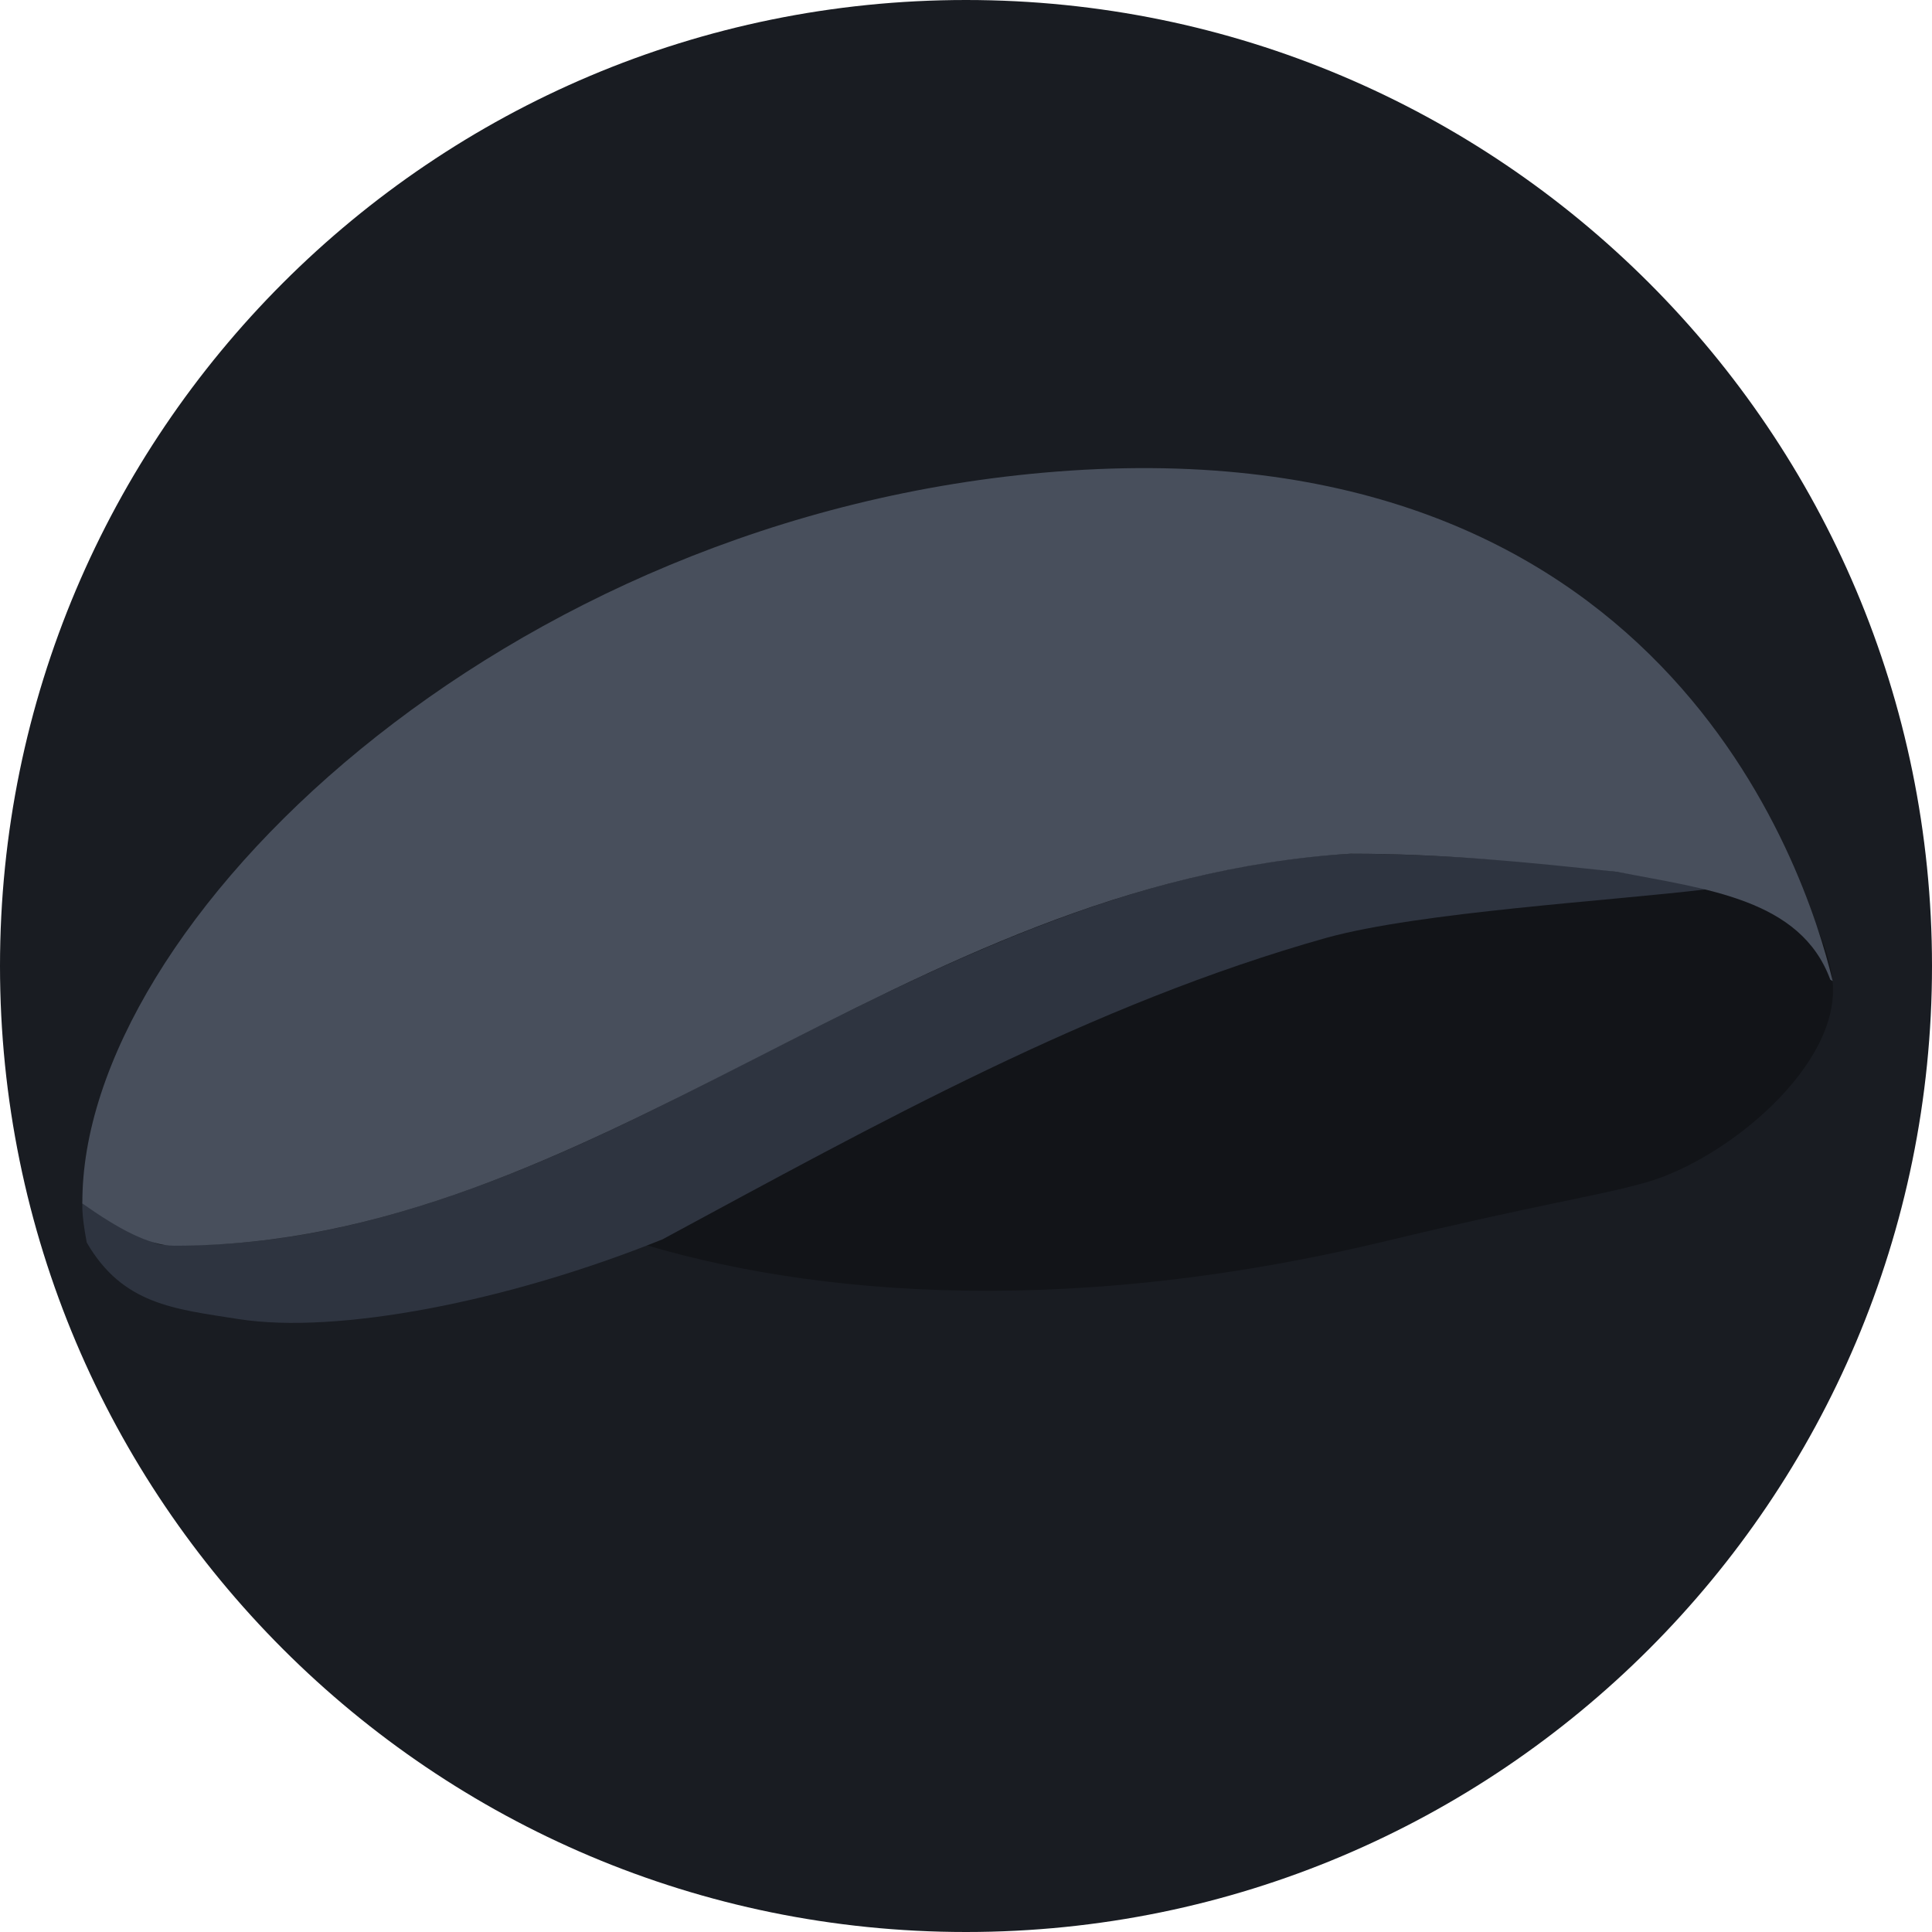
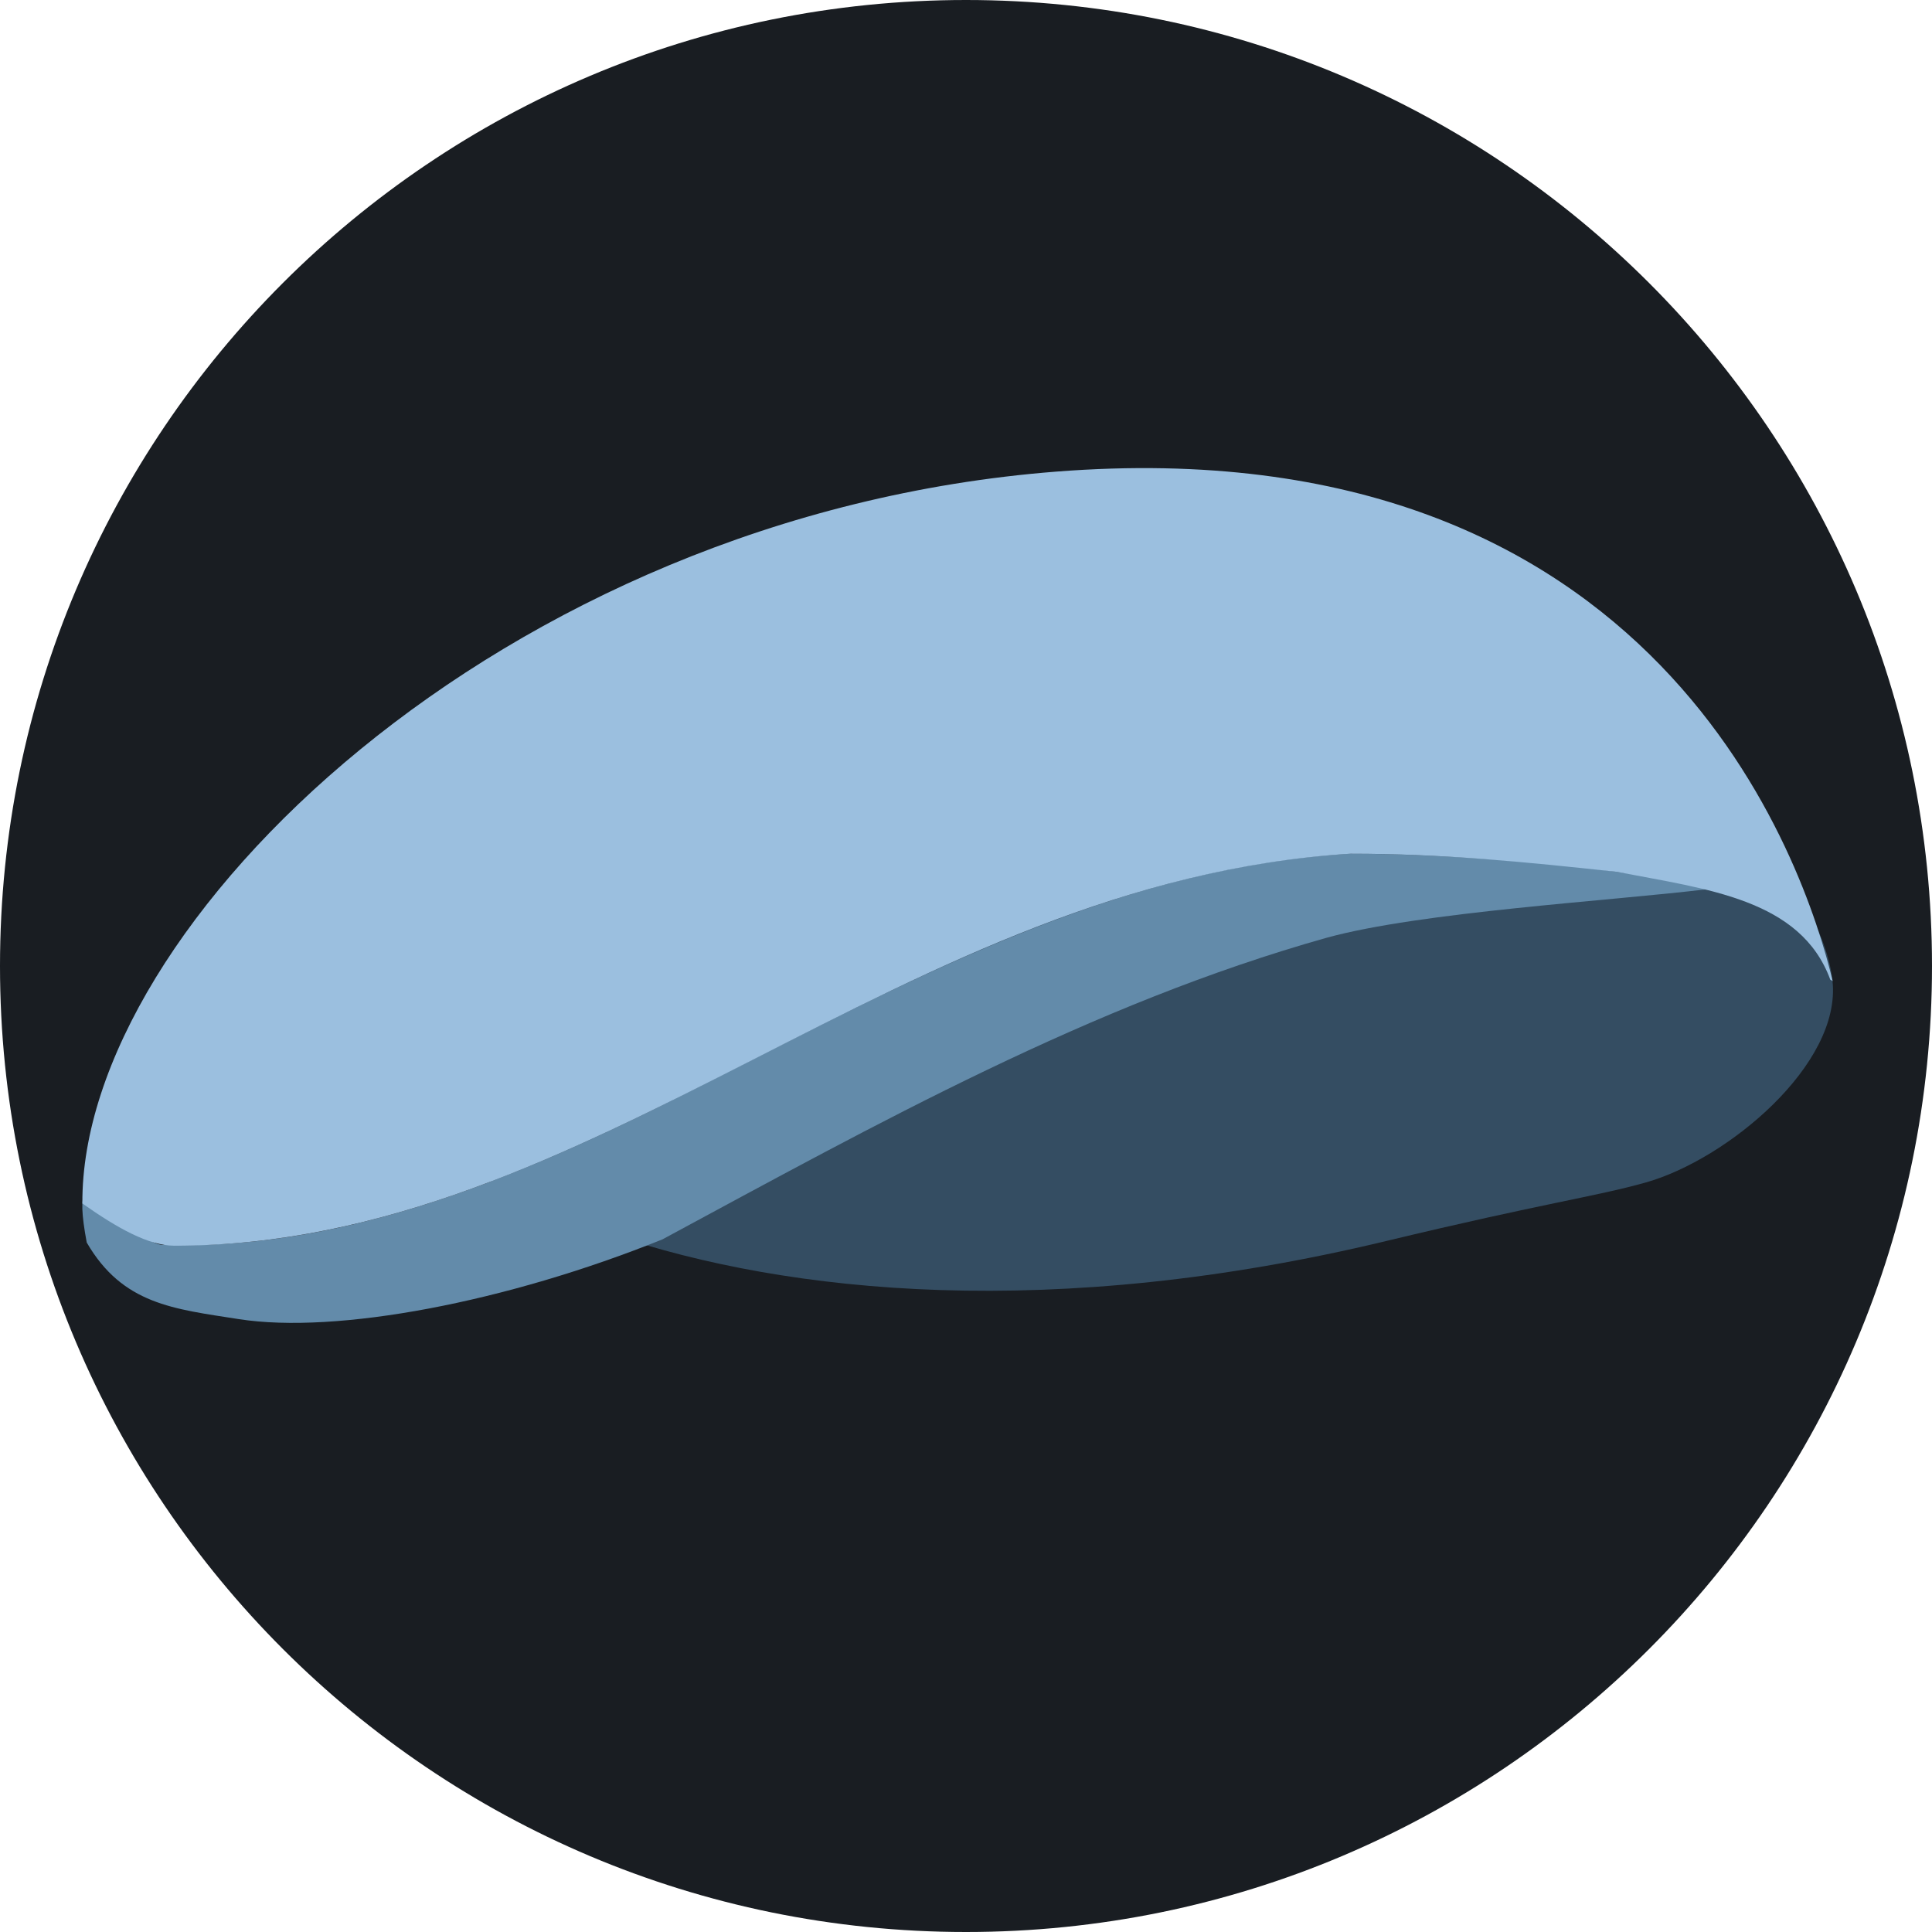
- <svg xmlns="http://www.w3.org/2000/svg" width="500" height="500" viewBox="0 0 132.292 132.292" version="1.1" id="svg1">
-   <defs id="defs1">
-     </defs>
-   <g id="g5">
-     <circle style="fill:#191c22;fill-opacity:1;stroke-width:0.579" id="path4" cx="66.146" cy="66.146" r="66.146" />
-     <g id="g2" transform="matrix(1.273173,0,0,1.273173,-39.16191,-75.74349)">
-       <g id="g1">
-         <path fill="#121418" d="m 61.854,107.834 c 0,0 -8.389,1.422 -11.018,7.04 -2.629,5.619 18.758,19.951 54.474,11.363 8.543,-2.054 11.274,-2.39 13.966,-3.15 4.388,-1.239 10.519,-6.345 10.04,-10.834 -0.257,-2.413 -1.943,-5.642 -6.537,-11.861 -7.007,-9.485 -60.925,7.442 -60.925,7.442 z" id="path1" style="fill:#121418;fill-opacity:1;stroke-width:0.082" />
-         <path d="m 103.392,105.406 c -13.723,0.77 -25.773,7.987 -37.795,13.915 -8.091,3.949 -16.84,7.393 -25.991,7.126 -1.947,0.086 -5.349,-6.384 -4.182,-0.13 1.932,3.331 4.677,3.572 8.17,4.119 5.268,0.826 14.414,-0.911 22.798,-4.29 11.506,-6.204 23.072,-12.666 35.726,-16.222 5.052,-1.388 15.264,-1.977 20.448,-2.608 -4.608,-1.312 -14.382,-1.913 -19.174,-1.91 z" style="fill:#2e3440;stroke-width:0.086" id="path5" />
-         <path fill="#535353" d="m 87.57,84.856 c -29.872,2.334 -52.474,24.379 -52.38,39.362 1.869,1.319 3.568,2.272 4.948,2.272 22.59,0 39.157,-19.578 63.253,-21.084 4.94,0 9.39,0.439 14.339,0.977 4.834,0.933 9.878,1.464 11.467,5.799 0.043,0.024 0.085,0.049 0.128,0.073 -1.487,-6.223 -9.305,-29.934 -41.756,-27.399 z" id="path3" style="fill:#484f5c;fill-opacity:1;stroke-width:0.086" />
-       </g>
-     </g>
+ <svg xmlns="http://www.w3.org/2000/svg" width="500" height="500" viewBox="0 0 132.292 132.292" role="img" aria-labelledby="logo-title logo-description">
+   <circle cx="66.146" cy="66.146" r="66.146" data-fc-role="tile" fill="#191D22" />
+   <g transform="matrix(1.273173,0,0,1.273173,-39.16191,-75.74349)">
+     <path id="cap-underside" data-fc-role="cap.underside" fill="#344D62" d="m 61.854,107.834 c 0,0 -8.389,1.422 -11.018,7.04 -2.629,5.619 18.758,19.951 54.474,11.363 8.543,-2.054 11.274,-2.39 13.966,-3.15 4.388,-1.239 10.519,-6.345 10.04,-10.834 -0.257,-2.413 -1.943,-5.642 -6.537,-11.861 -7.007,-9.485 -60.925,7.442 -60.925,7.442 z" />
+     <path id="cap-band" data-fc-role="cap.band" fill="#638BAA" d="m 103.392,105.406 c -13.723,0.77 -25.773,7.987 -37.795,13.915 -8.091,3.949 -16.84,7.393 -25.991,7.126 -1.947,0.086 -5.349,-6.384 -4.182,-0.13 1.932,3.331 4.677,3.572 8.17,4.119 5.268,0.826 14.414,-0.911 22.798,-4.29 11.506,-6.204 23.072,-12.666 35.726,-16.222 5.052,-1.388 15.264,-1.977 20.448,-2.608 -4.608,-1.312 -14.382,-1.913 -19.174,-1.91 z" />
+     <path id="cap-crown" data-fc-role="cap.crown" fill="#9BBFDF" d="m 87.57,84.856 c -29.872,2.334 -52.474,24.379 -52.38,39.362 1.869,1.319 3.568,2.272 4.948,2.272 22.59,0 39.157,-19.578 63.253,-21.084 4.94,0 9.39,0.439 14.339,0.977 4.834,0.933 9.878,1.464 11.467,5.799 0.043,0.024 0.085,0.049 0.128,0.073 -1.487,-6.223 -9.305,-29.934 -41.756,-27.399 z" />
  </g>
-   <g id="layer1" />
</svg>
